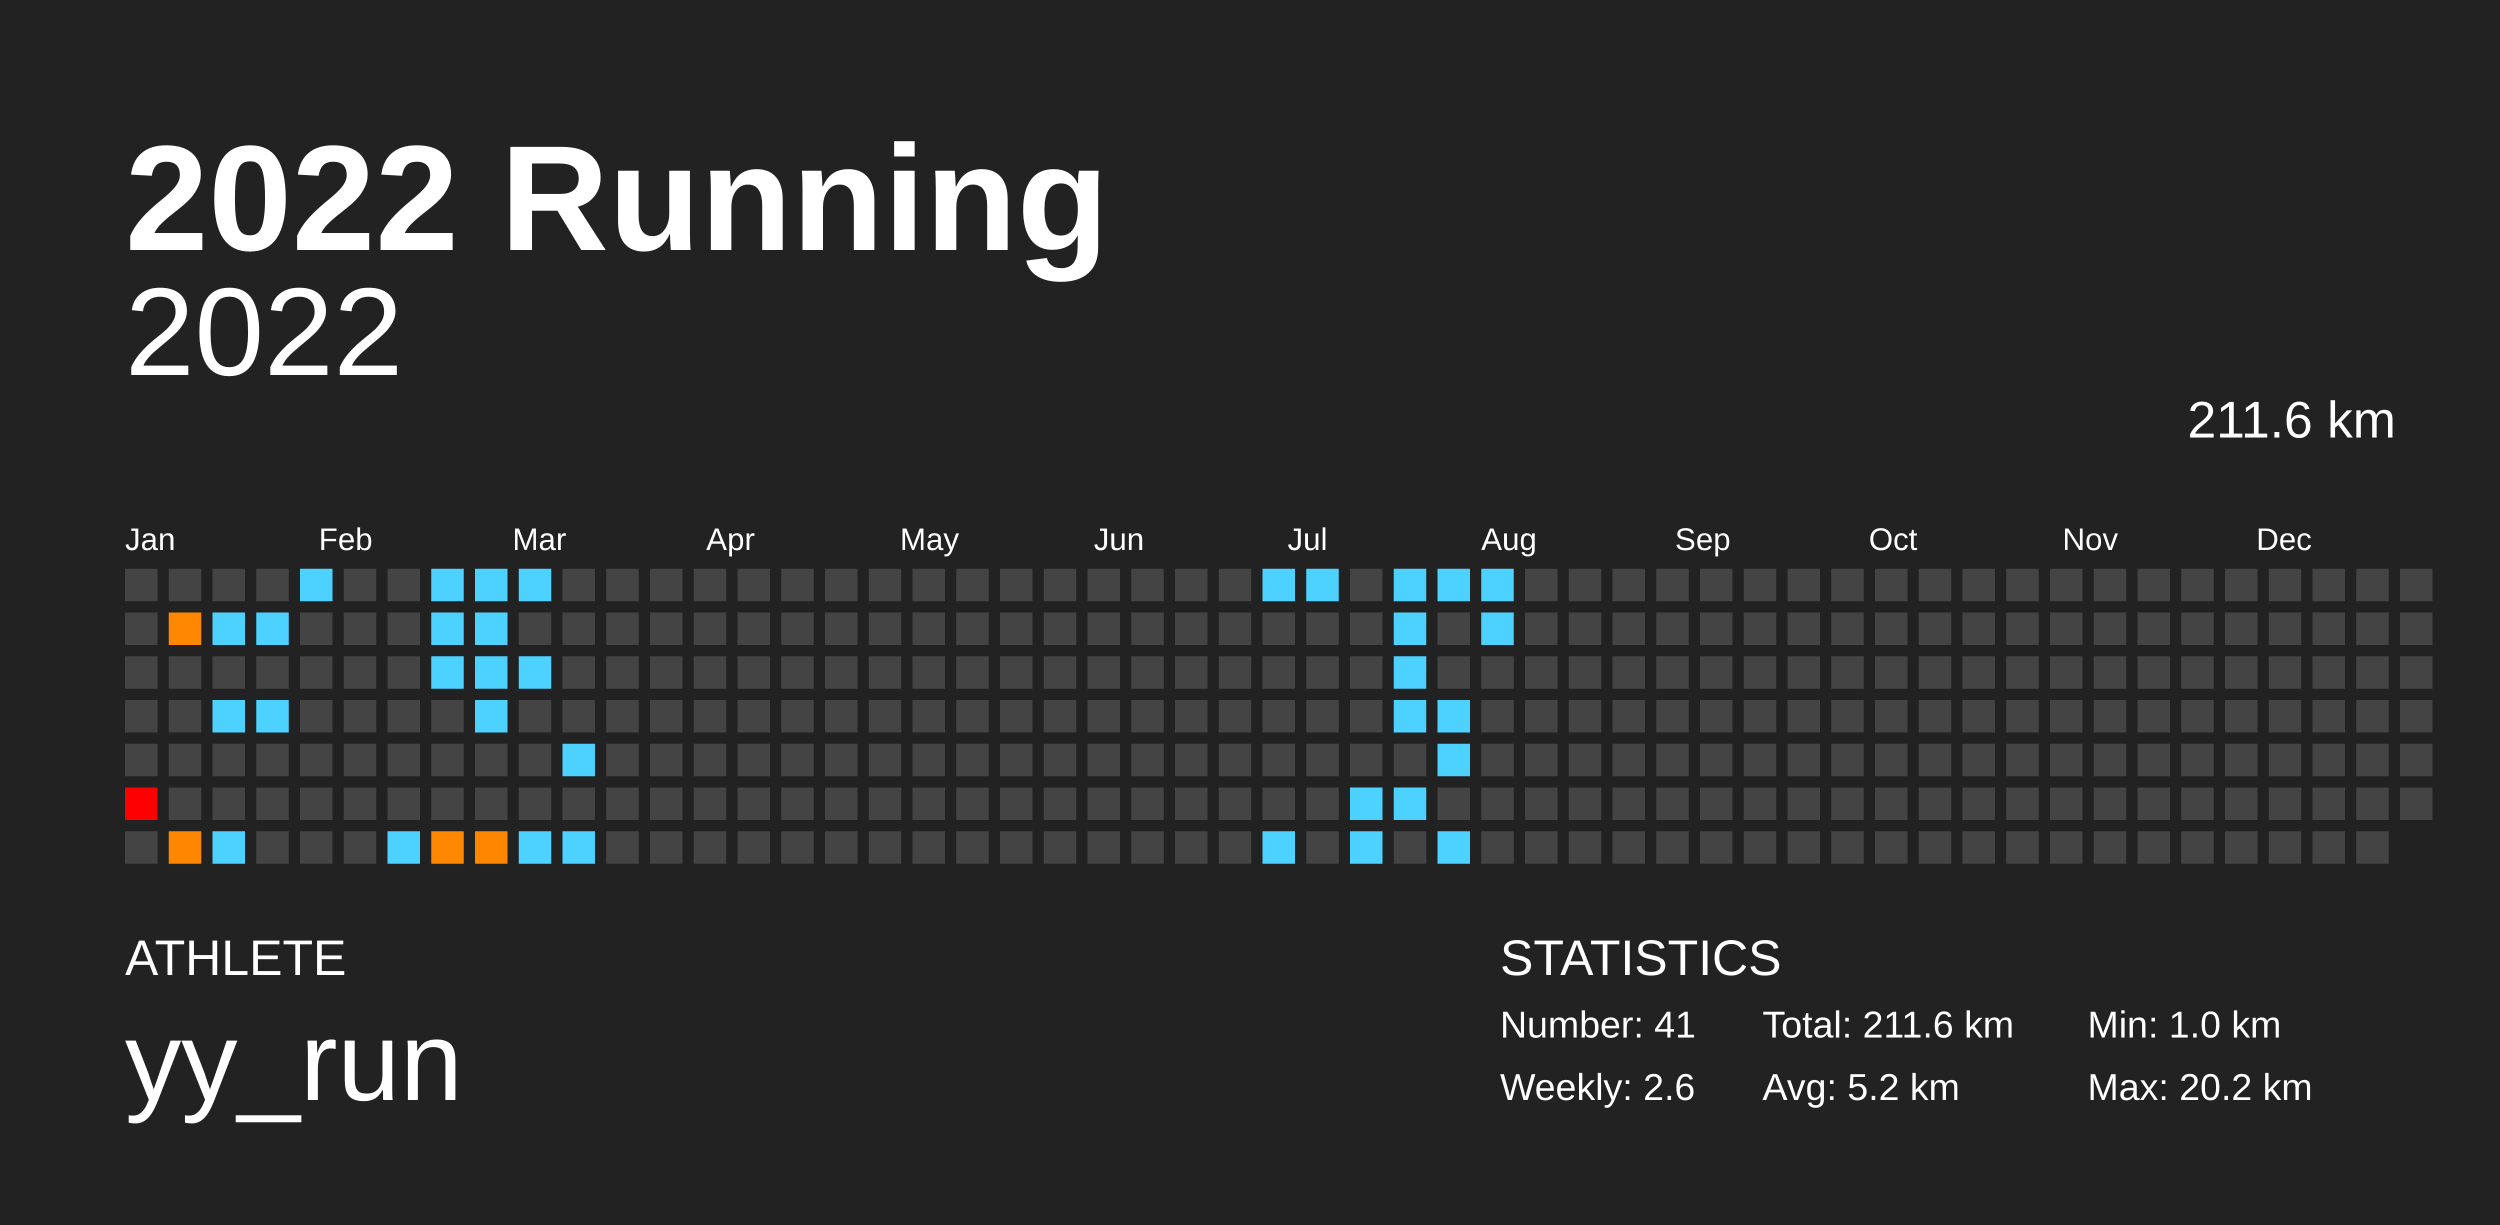
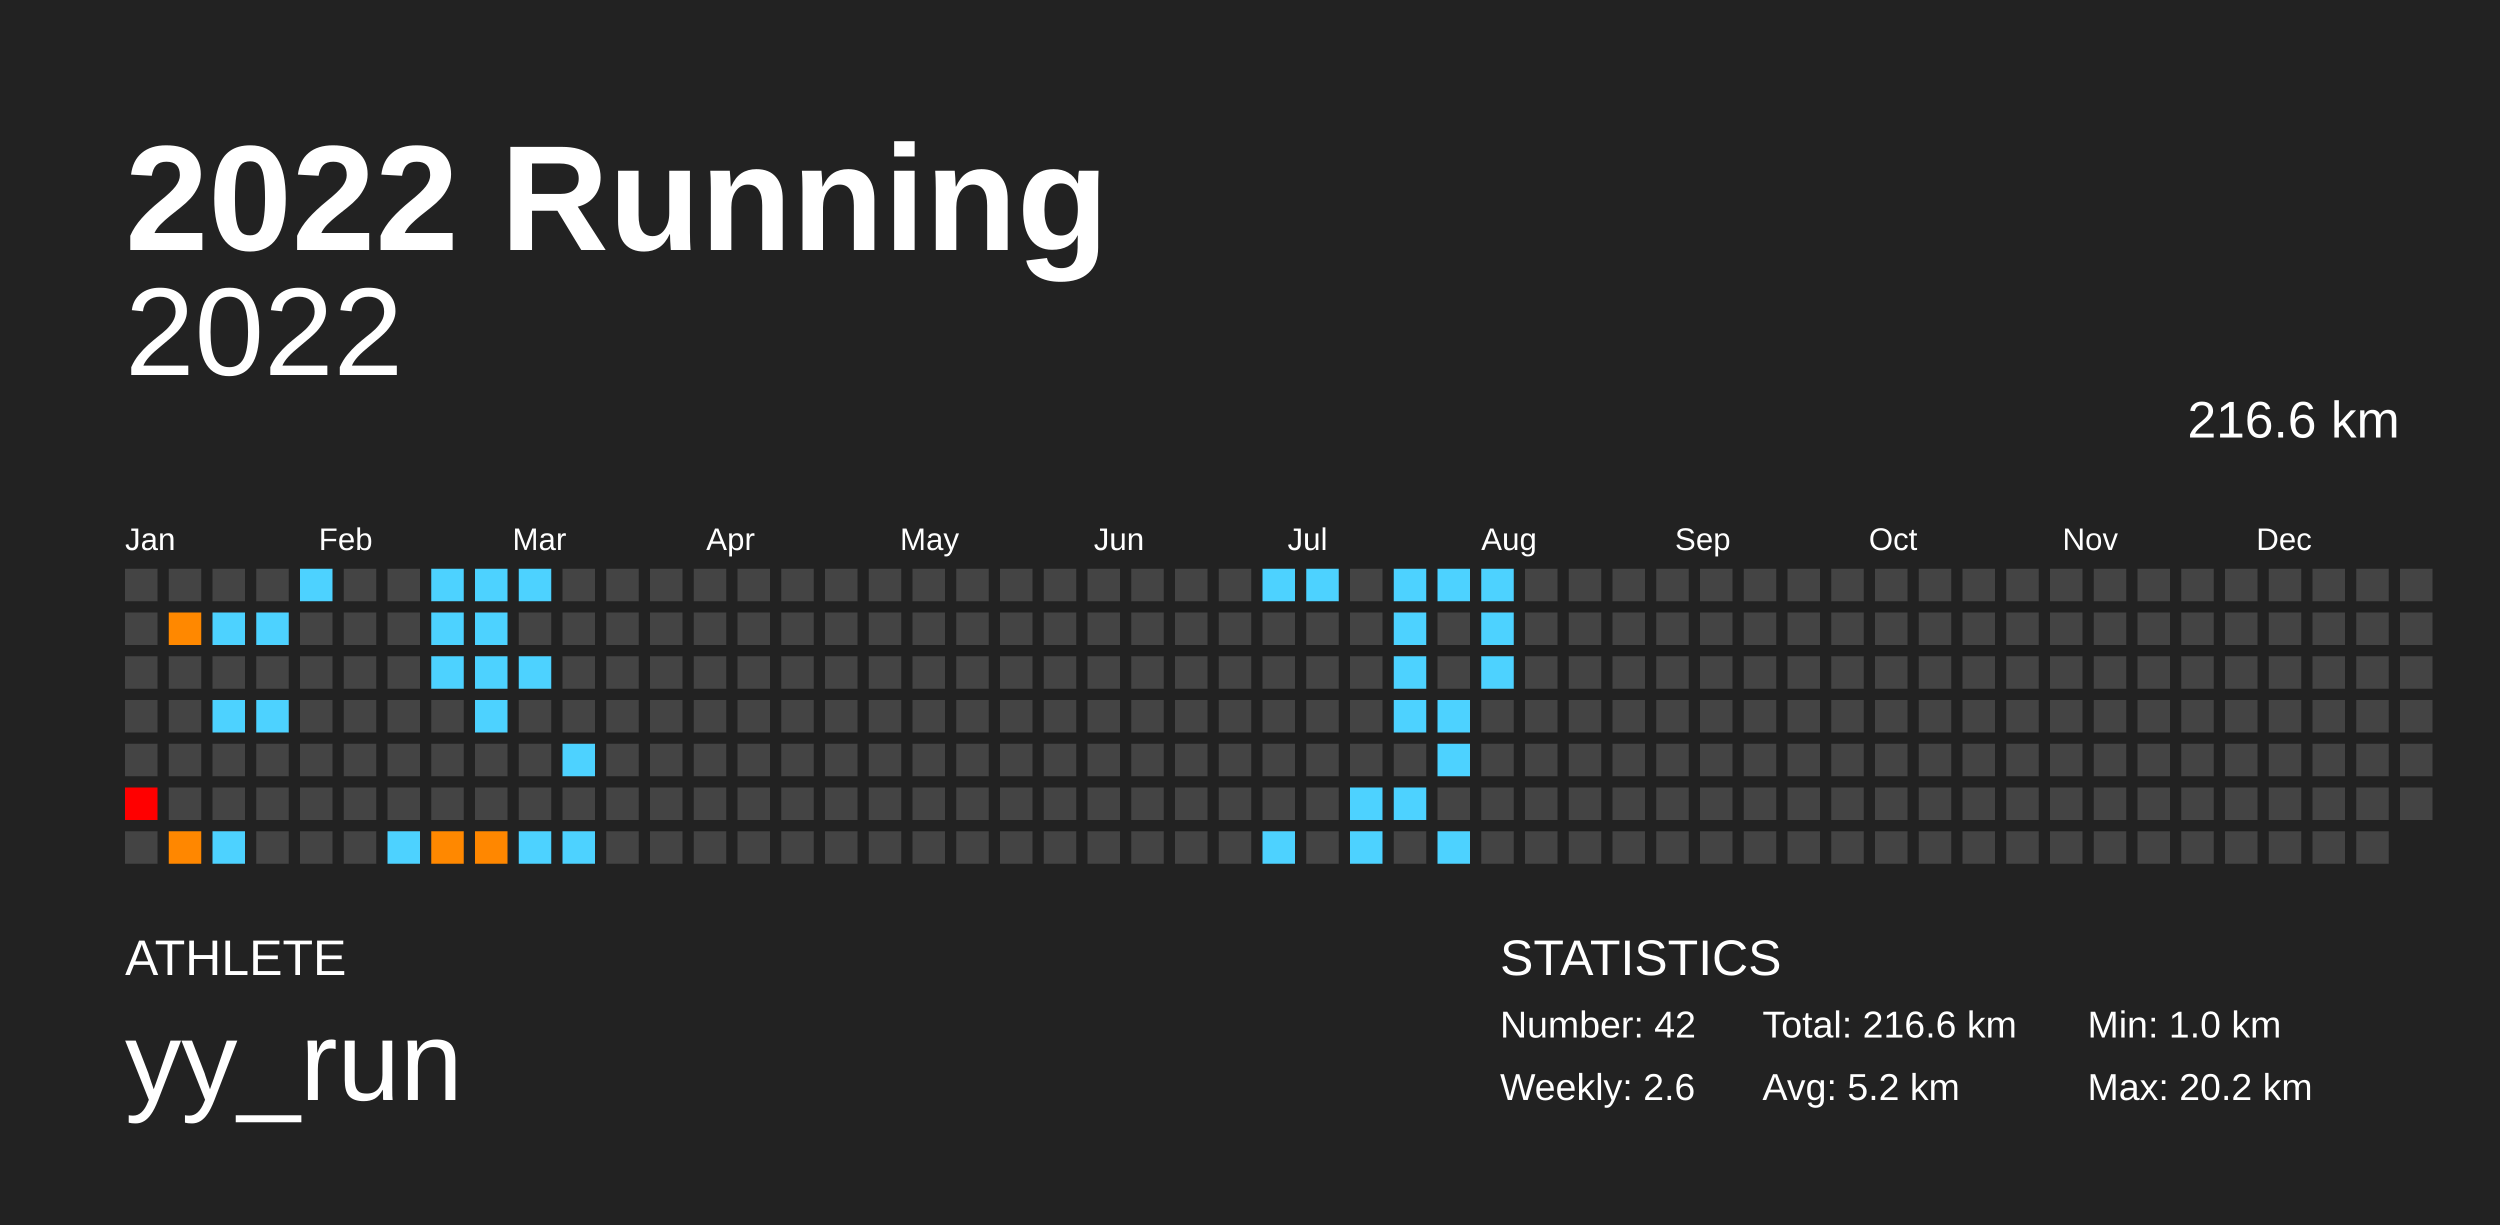
<svg xmlns="http://www.w3.org/2000/svg" baseProfile="full" height="98mm" version="1.1" viewBox="0,0,200,98" width="200mm">
  <defs />
  <rect fill="#222222" height="98" width="200" x="0" y="0" />
  <text fill="#FFFFFF" style="font-size:12px; font-family:Arial; font-weight:bold;" x="10" y="20">2022 Running</text>
  <text fill="#FFFFFF" style="font-size:4px; font-family:Arial" x="10" y="78">ATHLETE</text>
  <text fill="#FFFFFF" style="font-size:9px; font-family:Arial" x="10" y="88">yy_run</text>
  <text fill="#FFFFFF" style="font-size:4px; font-family:Arial" x="120" y="78">STATISTICS</text>
-   <text fill="#FFFFFF" style="font-size:3px; font-family:Arial" x="120" y="83">Number: 41</text>
+   <text fill="#FFFFFF" style="font-size:3px; font-family:Arial" x="120" y="83">Number: 42</text>
  <text fill="#FFFFFF" style="font-size:3px; font-family:Arial" x="120" y="88">Weekly: 2.6</text>
-   <text fill="#FFFFFF" style="font-size:3px; font-family:Arial" x="141" y="83">Total: 211.6 km</text>
+   <text fill="#FFFFFF" style="font-size:3px; font-family:Arial" x="141" y="83">Total: 216.6 km</text>
  <text fill="#FFFFFF" style="font-size:3px; font-family:Arial" x="141" y="88">Avg: 5.2 km</text>
  <text fill="#FFFFFF" style="font-size:3px; font-family:Arial" x="167" y="83">Min: 1.0 km</text>
  <text fill="#FFFFFF" style="font-size:3px; font-family:Arial" x="167" y="88">Max: 20.2 km</text>
  <text alignment-baseline="hanging" fill="#FFFFFF" style="font-size:10.0px; font-family:Arial;" x="10" y="30">2022</text>
-   <text alignment-baseline="hanging" fill="#FFFFFF" style="font-size:4.125px; font-family:Arial;" x="175" y="35">211.6 km</text>
+   <text alignment-baseline="hanging" fill="#FFFFFF" style="font-size:4.125px; font-family:Arial;" x="175" y="35">216.6 km</text>
  <text fill="#FFFFFF" style="font-size:2.5px; font-family:Arial" x="10.0" y="44">Jan</text>
  <text fill="#FFFFFF" style="font-size:2.5px; font-family:Arial" x="25.5" y="44">Feb</text>
  <text fill="#FFFFFF" style="font-size:2.5px; font-family:Arial" x="41.0" y="44">Mar</text>
  <text fill="#FFFFFF" style="font-size:2.5px; font-family:Arial" x="56.5" y="44">Apr</text>
  <text fill="#FFFFFF" style="font-size:2.5px; font-family:Arial" x="72.0" y="44">May</text>
  <text fill="#FFFFFF" style="font-size:2.5px; font-family:Arial" x="87.5" y="44">Jun</text>
  <text fill="#FFFFFF" style="font-size:2.5px; font-family:Arial" x="103.0" y="44">Jul</text>
  <text fill="#FFFFFF" style="font-size:2.5px; font-family:Arial" x="118.5" y="44">Aug</text>
  <text fill="#FFFFFF" style="font-size:2.5px; font-family:Arial" x="134.0" y="44">Sep</text>
  <text fill="#FFFFFF" style="font-size:2.5px; font-family:Arial" x="149.5" y="44">Oct</text>
  <text fill="#FFFFFF" style="font-size:2.5px; font-family:Arial" x="165.0" y="44">Nov</text>
  <text fill="#FFFFFF" style="font-size:2.5px; font-family:Arial" x="180.5" y="44">Dec</text>
  <rect fill="#444444" height="2.6" width="2.6" x="10.0" y="45.5" />
  <rect fill="#444444" height="2.6" width="2.6" x="10.0" y="49.0" />
  <rect fill="#444444" height="2.6" width="2.6" x="10.0" y="52.5" />
  <rect fill="#444444" height="2.6" width="2.6" x="10.0" y="56.0" />
  <rect fill="#444444" height="2.6" width="2.6" x="10.0" y="59.5" />
  <rect fill="red" height="2.6" width="2.6" x="10.0" y="63.0" />
  <rect fill="#444444" height="2.6" width="2.6" x="10.0" y="66.5" />
  <rect fill="#444444" height="2.6" width="2.6" x="13.5" y="45.5" />
  <rect fill="#ff8800" height="2.6" width="2.6" x="13.5" y="49.0" />
  <rect fill="#444444" height="2.6" width="2.6" x="13.5" y="52.5" />
  <rect fill="#444444" height="2.6" width="2.6" x="13.5" y="56.0" />
  <rect fill="#444444" height="2.6" width="2.6" x="13.5" y="59.5" />
  <rect fill="#444444" height="2.6" width="2.6" x="13.5" y="63.0" />
  <rect fill="#ff8700" height="2.6" width="2.6" x="13.5" y="66.5" />
  <rect fill="#444444" height="2.6" width="2.6" x="17.0" y="45.5" />
  <rect fill="#4dd2ff" height="2.6" width="2.6" x="17.0" y="49.0" />
  <rect fill="#444444" height="2.6" width="2.6" x="17.0" y="52.5" />
  <rect fill="#4dd2ff" height="2.6" width="2.6" x="17.0" y="56.0" />
  <rect fill="#444444" height="2.6" width="2.6" x="17.0" y="59.5" />
  <rect fill="#444444" height="2.6" width="2.6" x="17.0" y="63.0" />
  <rect fill="#4dd2ff" height="2.6" width="2.6" x="17.0" y="66.5" />
  <rect fill="#444444" height="2.6" width="2.6" x="20.5" y="45.5" />
  <rect fill="#4dd2ff" height="2.6" width="2.6" x="20.5" y="49.0" />
  <rect fill="#444444" height="2.6" width="2.6" x="20.5" y="52.5" />
  <rect fill="#4dd2ff" height="2.6" width="2.6" x="20.5" y="56.0" />
  <rect fill="#444444" height="2.6" width="2.6" x="20.5" y="59.5" />
  <rect fill="#444444" height="2.6" width="2.6" x="20.5" y="63.0" />
  <rect fill="#444444" height="2.6" width="2.6" x="20.5" y="66.5" />
  <rect fill="#4dd2ff" height="2.6" width="2.6" x="24.0" y="45.5" />
  <rect fill="#444444" height="2.6" width="2.6" x="24.0" y="49.0" />
  <rect fill="#444444" height="2.6" width="2.6" x="24.0" y="52.5" />
  <rect fill="#444444" height="2.6" width="2.6" x="24.0" y="56.0" />
  <rect fill="#444444" height="2.6" width="2.6" x="24.0" y="59.5" />
  <rect fill="#444444" height="2.6" width="2.6" x="24.0" y="63.0" />
  <rect fill="#444444" height="2.6" width="2.6" x="24.0" y="66.5" />
  <rect fill="#444444" height="2.6" width="2.6" x="27.5" y="45.5" />
  <rect fill="#444444" height="2.6" width="2.6" x="27.5" y="49.0" />
  <rect fill="#444444" height="2.6" width="2.6" x="27.5" y="52.5" />
  <rect fill="#444444" height="2.6" width="2.6" x="27.5" y="56.0" />
  <rect fill="#444444" height="2.6" width="2.6" x="27.5" y="59.5" />
  <rect fill="#444444" height="2.6" width="2.6" x="27.5" y="63.0" />
  <rect fill="#444444" height="2.6" width="2.6" x="27.5" y="66.5" />
  <rect fill="#444444" height="2.6" width="2.6" x="31.0" y="45.5" />
  <rect fill="#444444" height="2.6" width="2.6" x="31.0" y="49.0" />
  <rect fill="#444444" height="2.6" width="2.6" x="31.0" y="52.5" />
  <rect fill="#444444" height="2.6" width="2.6" x="31.0" y="56.0" />
  <rect fill="#444444" height="2.6" width="2.6" x="31.0" y="59.5" />
  <rect fill="#444444" height="2.6" width="2.6" x="31.0" y="63.0" />
  <rect fill="#4dd2ff" height="2.6" width="2.6" x="31.0" y="66.5" />
  <rect fill="#4dd2ff" height="2.6" width="2.6" x="34.5" y="45.5" />
  <rect fill="#4dd2ff" height="2.6" width="2.6" x="34.5" y="49.0" />
  <rect fill="#4dd2ff" height="2.6" width="2.6" x="34.5" y="52.5" />
  <rect fill="#444444" height="2.6" width="2.6" x="34.5" y="56.0" />
  <rect fill="#444444" height="2.6" width="2.6" x="34.5" y="59.5" />
  <rect fill="#444444" height="2.6" width="2.6" x="34.5" y="63.0" />
  <rect fill="#ff8800" height="2.6" width="2.6" x="34.5" y="66.5" />
  <rect fill="#4dd2ff" height="2.6" width="2.6" x="38.0" y="45.5" />
  <rect fill="#4dd2ff" height="2.6" width="2.6" x="38.0" y="49.0" />
  <rect fill="#4dd2ff" height="2.6" width="2.6" x="38.0" y="52.5" />
  <rect fill="#4dd2ff" height="2.6" width="2.6" x="38.0" y="56.0" />
  <rect fill="#444444" height="2.6" width="2.6" x="38.0" y="59.5" />
  <rect fill="#444444" height="2.6" width="2.6" x="38.0" y="63.0" />
  <rect fill="#ff8700" height="2.6" width="2.6" x="38.0" y="66.5" />
  <rect fill="#4dd2ff" height="2.6" width="2.6" x="41.5" y="45.5" />
  <rect fill="#444444" height="2.6" width="2.6" x="41.5" y="49.0" />
  <rect fill="#4dd2ff" height="2.6" width="2.6" x="41.5" y="52.5" />
  <rect fill="#444444" height="2.6" width="2.6" x="41.5" y="56.0" />
  <rect fill="#444444" height="2.6" width="2.6" x="41.5" y="59.5" />
  <rect fill="#444444" height="2.6" width="2.6" x="41.5" y="63.0" />
  <rect fill="#4dd2ff" height="2.6" width="2.6" x="41.5" y="66.5" />
  <rect fill="#444444" height="2.6" width="2.6" x="45.0" y="45.5" />
  <rect fill="#444444" height="2.6" width="2.6" x="45.0" y="49.0" />
  <rect fill="#444444" height="2.6" width="2.6" x="45.0" y="52.5" />
  <rect fill="#444444" height="2.6" width="2.6" x="45.0" y="56.0" />
  <rect fill="#4dd2ff" height="2.6" width="2.6" x="45.0" y="59.5" />
  <rect fill="#444444" height="2.6" width="2.6" x="45.0" y="63.0" />
  <rect fill="#4dd2ff" height="2.6" width="2.6" x="45.0" y="66.5" />
  <rect fill="#444444" height="2.6" width="2.6" x="48.5" y="45.5" />
  <rect fill="#444444" height="2.6" width="2.6" x="48.5" y="49.0" />
  <rect fill="#444444" height="2.6" width="2.6" x="48.5" y="52.5" />
  <rect fill="#444444" height="2.6" width="2.6" x="48.5" y="56.0" />
  <rect fill="#444444" height="2.6" width="2.6" x="48.5" y="59.5" />
  <rect fill="#444444" height="2.6" width="2.6" x="48.5" y="63.0" />
  <rect fill="#444444" height="2.6" width="2.6" x="48.5" y="66.5" />
  <rect fill="#444444" height="2.6" width="2.6" x="52.0" y="45.5" />
  <rect fill="#444444" height="2.6" width="2.6" x="52.0" y="49.0" />
  <rect fill="#444444" height="2.6" width="2.6" x="52.0" y="52.5" />
  <rect fill="#444444" height="2.6" width="2.6" x="52.0" y="56.0" />
  <rect fill="#444444" height="2.6" width="2.6" x="52.0" y="59.5" />
  <rect fill="#444444" height="2.6" width="2.6" x="52.0" y="63.0" />
  <rect fill="#444444" height="2.6" width="2.6" x="52.0" y="66.5" />
  <rect fill="#444444" height="2.6" width="2.6" x="55.5" y="45.5" />
  <rect fill="#444444" height="2.6" width="2.6" x="55.5" y="49.0" />
  <rect fill="#444444" height="2.6" width="2.6" x="55.5" y="52.5" />
  <rect fill="#444444" height="2.6" width="2.6" x="55.5" y="56.0" />
  <rect fill="#444444" height="2.6" width="2.6" x="55.5" y="59.5" />
  <rect fill="#444444" height="2.6" width="2.6" x="55.5" y="63.0" />
  <rect fill="#444444" height="2.6" width="2.6" x="55.5" y="66.5" />
  <rect fill="#444444" height="2.6" width="2.6" x="59.0" y="45.5" />
  <rect fill="#444444" height="2.6" width="2.6" x="59.0" y="49.0" />
  <rect fill="#444444" height="2.6" width="2.6" x="59.0" y="52.5" />
  <rect fill="#444444" height="2.6" width="2.6" x="59.0" y="56.0" />
  <rect fill="#444444" height="2.6" width="2.6" x="59.0" y="59.5" />
  <rect fill="#444444" height="2.6" width="2.6" x="59.0" y="63.0" />
  <rect fill="#444444" height="2.6" width="2.6" x="59.0" y="66.5" />
  <rect fill="#444444" height="2.6" width="2.6" x="62.5" y="45.5" />
  <rect fill="#444444" height="2.6" width="2.6" x="62.5" y="49.0" />
  <rect fill="#444444" height="2.6" width="2.6" x="62.5" y="52.5" />
  <rect fill="#444444" height="2.6" width="2.6" x="62.5" y="56.0" />
  <rect fill="#444444" height="2.6" width="2.6" x="62.5" y="59.5" />
  <rect fill="#444444" height="2.6" width="2.6" x="62.5" y="63.0" />
  <rect fill="#444444" height="2.6" width="2.6" x="62.5" y="66.5" />
  <rect fill="#444444" height="2.6" width="2.6" x="66.0" y="45.5" />
  <rect fill="#444444" height="2.6" width="2.6" x="66.0" y="49.0" />
  <rect fill="#444444" height="2.6" width="2.6" x="66.0" y="52.5" />
  <rect fill="#444444" height="2.6" width="2.6" x="66.0" y="56.0" />
  <rect fill="#444444" height="2.6" width="2.6" x="66.0" y="59.5" />
  <rect fill="#444444" height="2.6" width="2.6" x="66.0" y="63.0" />
  <rect fill="#444444" height="2.6" width="2.6" x="66.0" y="66.5" />
  <rect fill="#444444" height="2.6" width="2.6" x="69.5" y="45.5" />
  <rect fill="#444444" height="2.6" width="2.6" x="69.5" y="49.0" />
  <rect fill="#444444" height="2.6" width="2.6" x="69.5" y="52.5" />
  <rect fill="#444444" height="2.6" width="2.6" x="69.5" y="56.0" />
  <rect fill="#444444" height="2.6" width="2.6" x="69.5" y="59.5" />
  <rect fill="#444444" height="2.6" width="2.6" x="69.5" y="63.0" />
  <rect fill="#444444" height="2.6" width="2.6" x="69.5" y="66.5" />
  <rect fill="#444444" height="2.6" width="2.6" x="73.0" y="45.5" />
  <rect fill="#444444" height="2.6" width="2.6" x="73.0" y="49.0" />
  <rect fill="#444444" height="2.6" width="2.6" x="73.0" y="52.5" />
  <rect fill="#444444" height="2.6" width="2.6" x="73.0" y="56.0" />
  <rect fill="#444444" height="2.6" width="2.6" x="73.0" y="59.5" />
  <rect fill="#444444" height="2.6" width="2.6" x="73.0" y="63.0" />
  <rect fill="#444444" height="2.6" width="2.6" x="73.0" y="66.5" />
  <rect fill="#444444" height="2.6" width="2.6" x="76.5" y="45.5" />
  <rect fill="#444444" height="2.6" width="2.6" x="76.5" y="49.0" />
  <rect fill="#444444" height="2.6" width="2.6" x="76.5" y="52.5" />
  <rect fill="#444444" height="2.6" width="2.6" x="76.5" y="56.0" />
  <rect fill="#444444" height="2.6" width="2.6" x="76.5" y="59.5" />
  <rect fill="#444444" height="2.6" width="2.6" x="76.5" y="63.0" />
  <rect fill="#444444" height="2.6" width="2.6" x="76.5" y="66.5" />
  <rect fill="#444444" height="2.6" width="2.6" x="80.0" y="45.5" />
  <rect fill="#444444" height="2.6" width="2.6" x="80.0" y="49.0" />
  <rect fill="#444444" height="2.6" width="2.6" x="80.0" y="52.5" />
  <rect fill="#444444" height="2.6" width="2.6" x="80.0" y="56.0" />
  <rect fill="#444444" height="2.6" width="2.6" x="80.0" y="59.5" />
  <rect fill="#444444" height="2.6" width="2.6" x="80.0" y="63.0" />
  <rect fill="#444444" height="2.6" width="2.6" x="80.0" y="66.5" />
  <rect fill="#444444" height="2.6" width="2.6" x="83.5" y="45.5" />
  <rect fill="#444444" height="2.6" width="2.6" x="83.5" y="49.0" />
  <rect fill="#444444" height="2.6" width="2.6" x="83.5" y="52.5" />
  <rect fill="#444444" height="2.6" width="2.6" x="83.5" y="56.0" />
  <rect fill="#444444" height="2.6" width="2.6" x="83.5" y="59.5" />
  <rect fill="#444444" height="2.6" width="2.6" x="83.5" y="63.0" />
  <rect fill="#444444" height="2.6" width="2.6" x="83.5" y="66.5" />
  <rect fill="#444444" height="2.6" width="2.6" x="87.0" y="45.5" />
  <rect fill="#444444" height="2.6" width="2.6" x="87.0" y="49.0" />
  <rect fill="#444444" height="2.6" width="2.6" x="87.0" y="52.5" />
  <rect fill="#444444" height="2.6" width="2.6" x="87.0" y="56.0" />
  <rect fill="#444444" height="2.6" width="2.6" x="87.0" y="59.5" />
  <rect fill="#444444" height="2.6" width="2.6" x="87.0" y="63.0" />
  <rect fill="#444444" height="2.6" width="2.6" x="87.0" y="66.5" />
  <rect fill="#444444" height="2.6" width="2.6" x="90.5" y="45.5" />
  <rect fill="#444444" height="2.6" width="2.6" x="90.5" y="49.0" />
  <rect fill="#444444" height="2.6" width="2.6" x="90.5" y="52.5" />
  <rect fill="#444444" height="2.6" width="2.6" x="90.5" y="56.0" />
  <rect fill="#444444" height="2.6" width="2.6" x="90.5" y="59.5" />
  <rect fill="#444444" height="2.6" width="2.6" x="90.5" y="63.0" />
  <rect fill="#444444" height="2.6" width="2.6" x="90.5" y="66.5" />
  <rect fill="#444444" height="2.6" width="2.6" x="94.0" y="45.5" />
  <rect fill="#444444" height="2.6" width="2.6" x="94.0" y="49.0" />
  <rect fill="#444444" height="2.6" width="2.6" x="94.0" y="52.5" />
  <rect fill="#444444" height="2.6" width="2.6" x="94.0" y="56.0" />
  <rect fill="#444444" height="2.6" width="2.6" x="94.0" y="59.5" />
  <rect fill="#444444" height="2.6" width="2.6" x="94.0" y="63.0" />
  <rect fill="#444444" height="2.6" width="2.6" x="94.0" y="66.5" />
  <rect fill="#444444" height="2.6" width="2.6" x="97.5" y="45.5" />
  <rect fill="#444444" height="2.6" width="2.6" x="97.5" y="49.0" />
  <rect fill="#444444" height="2.6" width="2.6" x="97.5" y="52.5" />
  <rect fill="#444444" height="2.6" width="2.6" x="97.5" y="56.0" />
  <rect fill="#444444" height="2.6" width="2.6" x="97.5" y="59.5" />
  <rect fill="#444444" height="2.6" width="2.6" x="97.5" y="63.0" />
  <rect fill="#444444" height="2.6" width="2.6" x="97.5" y="66.5" />
  <rect fill="#4dd2ff" height="2.6" width="2.6" x="101.0" y="45.5" />
  <rect fill="#444444" height="2.6" width="2.6" x="101.0" y="49.0" />
  <rect fill="#444444" height="2.6" width="2.6" x="101.0" y="52.5" />
  <rect fill="#444444" height="2.6" width="2.6" x="101.0" y="56.0" />
  <rect fill="#444444" height="2.6" width="2.6" x="101.0" y="59.5" />
  <rect fill="#444444" height="2.6" width="2.6" x="101.0" y="63.0" />
  <rect fill="#4dd2ff" height="2.6" width="2.6" x="101.0" y="66.5" />
  <rect fill="#4dd2ff" height="2.6" width="2.6" x="104.5" y="45.5" />
  <rect fill="#444444" height="2.6" width="2.6" x="104.5" y="49.0" />
  <rect fill="#444444" height="2.6" width="2.6" x="104.5" y="52.5" />
  <rect fill="#444444" height="2.6" width="2.6" x="104.5" y="56.0" />
  <rect fill="#444444" height="2.6" width="2.6" x="104.5" y="59.5" />
  <rect fill="#444444" height="2.6" width="2.6" x="104.5" y="63.0" />
  <rect fill="#444444" height="2.6" width="2.6" x="104.5" y="66.5" />
  <rect fill="#444444" height="2.6" width="2.6" x="108.0" y="45.5" />
  <rect fill="#444444" height="2.6" width="2.6" x="108.0" y="49.0" />
  <rect fill="#444444" height="2.6" width="2.6" x="108.0" y="52.5" />
  <rect fill="#444444" height="2.6" width="2.6" x="108.0" y="56.0" />
  <rect fill="#444444" height="2.6" width="2.6" x="108.0" y="59.5" />
  <rect fill="#4dd2ff" height="2.6" width="2.6" x="108.0" y="63.0" />
  <rect fill="#4dd2ff" height="2.6" width="2.6" x="108.0" y="66.5" />
  <rect fill="#4dd2ff" height="2.6" width="2.6" x="111.5" y="45.5" />
  <rect fill="#4dd2ff" height="2.6" width="2.6" x="111.5" y="49.0" />
  <rect fill="#4dd2ff" height="2.6" width="2.6" x="111.5" y="52.5" />
  <rect fill="#4dd2ff" height="2.6" width="2.6" x="111.5" y="56.0" />
  <rect fill="#444444" height="2.6" width="2.6" x="111.5" y="59.5" />
  <rect fill="#4dd2ff" height="2.6" width="2.6" x="111.5" y="63.0" />
  <rect fill="#444444" height="2.6" width="2.6" x="111.5" y="66.5" />
  <rect fill="#4dd2ff" height="2.6" width="2.6" x="115.0" y="45.5" />
  <rect fill="#444444" height="2.6" width="2.6" x="115.0" y="49.0" />
  <rect fill="#444444" height="2.6" width="2.6" x="115.0" y="52.5" />
  <rect fill="#4dd2ff" height="2.6" width="2.6" x="115.0" y="56.0" />
  <rect fill="#4dd2ff" height="2.6" width="2.6" x="115.0" y="59.5" />
  <rect fill="#444444" height="2.6" width="2.6" x="115.0" y="63.0" />
  <rect fill="#4dd2ff" height="2.6" width="2.6" x="115.0" y="66.5" />
  <rect fill="#4dd2ff" height="2.6" width="2.6" x="118.5" y="45.5" />
  <rect fill="#4dd2ff" height="2.6" width="2.6" x="118.5" y="49.0" />
-   <rect fill="#444444" height="2.6" width="2.6" x="118.5" y="52.5" />
+   <rect fill="#4dd2ff" height="2.6" width="2.6" x="118.5" y="52.5" />
  <rect fill="#444444" height="2.6" width="2.6" x="118.5" y="56.0" />
  <rect fill="#444444" height="2.6" width="2.6" x="118.5" y="59.5" />
  <rect fill="#444444" height="2.6" width="2.6" x="118.5" y="63.0" />
  <rect fill="#444444" height="2.6" width="2.6" x="118.5" y="66.5" />
  <rect fill="#444444" height="2.6" width="2.6" x="122.0" y="45.5" />
  <rect fill="#444444" height="2.6" width="2.6" x="122.0" y="49.0" />
  <rect fill="#444444" height="2.6" width="2.6" x="122.0" y="52.5" />
  <rect fill="#444444" height="2.6" width="2.6" x="122.0" y="56.0" />
  <rect fill="#444444" height="2.6" width="2.6" x="122.0" y="59.5" />
  <rect fill="#444444" height="2.6" width="2.6" x="122.0" y="63.0" />
  <rect fill="#444444" height="2.6" width="2.6" x="122.0" y="66.5" />
  <rect fill="#444444" height="2.6" width="2.6" x="125.5" y="45.5" />
  <rect fill="#444444" height="2.6" width="2.6" x="125.5" y="49.0" />
  <rect fill="#444444" height="2.6" width="2.6" x="125.5" y="52.5" />
  <rect fill="#444444" height="2.6" width="2.6" x="125.5" y="56.0" />
  <rect fill="#444444" height="2.6" width="2.6" x="125.5" y="59.5" />
  <rect fill="#444444" height="2.6" width="2.6" x="125.5" y="63.0" />
  <rect fill="#444444" height="2.6" width="2.6" x="125.5" y="66.5" />
  <rect fill="#444444" height="2.6" width="2.6" x="129.0" y="45.5" />
  <rect fill="#444444" height="2.6" width="2.6" x="129.0" y="49.0" />
  <rect fill="#444444" height="2.6" width="2.6" x="129.0" y="52.5" />
  <rect fill="#444444" height="2.6" width="2.6" x="129.0" y="56.0" />
  <rect fill="#444444" height="2.6" width="2.6" x="129.0" y="59.5" />
  <rect fill="#444444" height="2.6" width="2.6" x="129.0" y="63.0" />
  <rect fill="#444444" height="2.6" width="2.6" x="129.0" y="66.5" />
  <rect fill="#444444" height="2.6" width="2.6" x="132.5" y="45.5" />
  <rect fill="#444444" height="2.6" width="2.6" x="132.5" y="49.0" />
  <rect fill="#444444" height="2.6" width="2.6" x="132.5" y="52.5" />
  <rect fill="#444444" height="2.6" width="2.6" x="132.5" y="56.0" />
  <rect fill="#444444" height="2.6" width="2.6" x="132.5" y="59.5" />
  <rect fill="#444444" height="2.6" width="2.6" x="132.5" y="63.0" />
  <rect fill="#444444" height="2.6" width="2.6" x="132.5" y="66.5" />
  <rect fill="#444444" height="2.6" width="2.6" x="136.0" y="45.5" />
  <rect fill="#444444" height="2.6" width="2.6" x="136.0" y="49.0" />
  <rect fill="#444444" height="2.6" width="2.6" x="136.0" y="52.5" />
  <rect fill="#444444" height="2.6" width="2.6" x="136.0" y="56.0" />
  <rect fill="#444444" height="2.6" width="2.6" x="136.0" y="59.5" />
  <rect fill="#444444" height="2.6" width="2.6" x="136.0" y="63.0" />
  <rect fill="#444444" height="2.6" width="2.6" x="136.0" y="66.5" />
  <rect fill="#444444" height="2.6" width="2.6" x="139.5" y="45.5" />
  <rect fill="#444444" height="2.6" width="2.6" x="139.5" y="49.0" />
  <rect fill="#444444" height="2.6" width="2.6" x="139.5" y="52.5" />
  <rect fill="#444444" height="2.6" width="2.6" x="139.5" y="56.0" />
  <rect fill="#444444" height="2.6" width="2.6" x="139.5" y="59.5" />
  <rect fill="#444444" height="2.6" width="2.6" x="139.5" y="63.0" />
  <rect fill="#444444" height="2.6" width="2.6" x="139.5" y="66.5" />
  <rect fill="#444444" height="2.6" width="2.6" x="143.0" y="45.5" />
  <rect fill="#444444" height="2.6" width="2.6" x="143.0" y="49.0" />
  <rect fill="#444444" height="2.6" width="2.6" x="143.0" y="52.5" />
  <rect fill="#444444" height="2.6" width="2.6" x="143.0" y="56.0" />
  <rect fill="#444444" height="2.6" width="2.6" x="143.0" y="59.5" />
  <rect fill="#444444" height="2.6" width="2.6" x="143.0" y="63.0" />
  <rect fill="#444444" height="2.6" width="2.6" x="143.0" y="66.5" />
  <rect fill="#444444" height="2.6" width="2.6" x="146.5" y="45.5" />
  <rect fill="#444444" height="2.6" width="2.6" x="146.5" y="49.0" />
  <rect fill="#444444" height="2.6" width="2.6" x="146.5" y="52.5" />
  <rect fill="#444444" height="2.6" width="2.6" x="146.5" y="56.0" />
  <rect fill="#444444" height="2.6" width="2.6" x="146.5" y="59.5" />
  <rect fill="#444444" height="2.6" width="2.6" x="146.5" y="63.0" />
  <rect fill="#444444" height="2.6" width="2.6" x="146.5" y="66.5" />
  <rect fill="#444444" height="2.6" width="2.6" x="150.0" y="45.5" />
  <rect fill="#444444" height="2.6" width="2.6" x="150.0" y="49.0" />
  <rect fill="#444444" height="2.6" width="2.6" x="150.0" y="52.5" />
  <rect fill="#444444" height="2.6" width="2.6" x="150.0" y="56.0" />
  <rect fill="#444444" height="2.6" width="2.6" x="150.0" y="59.5" />
  <rect fill="#444444" height="2.6" width="2.6" x="150.0" y="63.0" />
  <rect fill="#444444" height="2.6" width="2.6" x="150.0" y="66.5" />
  <rect fill="#444444" height="2.6" width="2.6" x="153.5" y="45.5" />
  <rect fill="#444444" height="2.6" width="2.6" x="153.5" y="49.0" />
  <rect fill="#444444" height="2.6" width="2.6" x="153.5" y="52.5" />
  <rect fill="#444444" height="2.6" width="2.6" x="153.5" y="56.0" />
  <rect fill="#444444" height="2.6" width="2.6" x="153.5" y="59.5" />
  <rect fill="#444444" height="2.6" width="2.6" x="153.5" y="63.0" />
  <rect fill="#444444" height="2.6" width="2.6" x="153.5" y="66.5" />
  <rect fill="#444444" height="2.6" width="2.6" x="157.0" y="45.5" />
  <rect fill="#444444" height="2.6" width="2.6" x="157.0" y="49.0" />
  <rect fill="#444444" height="2.6" width="2.6" x="157.0" y="52.5" />
  <rect fill="#444444" height="2.6" width="2.6" x="157.0" y="56.0" />
  <rect fill="#444444" height="2.6" width="2.6" x="157.0" y="59.5" />
  <rect fill="#444444" height="2.6" width="2.6" x="157.0" y="63.0" />
  <rect fill="#444444" height="2.6" width="2.6" x="157.0" y="66.5" />
  <rect fill="#444444" height="2.6" width="2.6" x="160.5" y="45.5" />
  <rect fill="#444444" height="2.6" width="2.6" x="160.5" y="49.0" />
  <rect fill="#444444" height="2.6" width="2.6" x="160.5" y="52.5" />
  <rect fill="#444444" height="2.6" width="2.6" x="160.5" y="56.0" />
  <rect fill="#444444" height="2.6" width="2.6" x="160.5" y="59.5" />
  <rect fill="#444444" height="2.6" width="2.6" x="160.5" y="63.0" />
  <rect fill="#444444" height="2.6" width="2.6" x="160.5" y="66.5" />
  <rect fill="#444444" height="2.6" width="2.6" x="164.0" y="45.5" />
  <rect fill="#444444" height="2.6" width="2.6" x="164.0" y="49.0" />
  <rect fill="#444444" height="2.6" width="2.6" x="164.0" y="52.5" />
  <rect fill="#444444" height="2.6" width="2.6" x="164.0" y="56.0" />
  <rect fill="#444444" height="2.6" width="2.6" x="164.0" y="59.5" />
  <rect fill="#444444" height="2.6" width="2.6" x="164.0" y="63.0" />
  <rect fill="#444444" height="2.6" width="2.6" x="164.0" y="66.5" />
  <rect fill="#444444" height="2.6" width="2.6" x="167.5" y="45.5" />
  <rect fill="#444444" height="2.6" width="2.6" x="167.5" y="49.0" />
  <rect fill="#444444" height="2.6" width="2.6" x="167.5" y="52.5" />
  <rect fill="#444444" height="2.6" width="2.6" x="167.5" y="56.0" />
  <rect fill="#444444" height="2.6" width="2.6" x="167.5" y="59.5" />
  <rect fill="#444444" height="2.6" width="2.6" x="167.5" y="63.0" />
  <rect fill="#444444" height="2.6" width="2.6" x="167.5" y="66.5" />
  <rect fill="#444444" height="2.6" width="2.6" x="171.0" y="45.5" />
  <rect fill="#444444" height="2.6" width="2.6" x="171.0" y="49.0" />
  <rect fill="#444444" height="2.6" width="2.6" x="171.0" y="52.5" />
  <rect fill="#444444" height="2.6" width="2.6" x="171.0" y="56.0" />
  <rect fill="#444444" height="2.6" width="2.6" x="171.0" y="59.5" />
  <rect fill="#444444" height="2.6" width="2.6" x="171.0" y="63.0" />
  <rect fill="#444444" height="2.6" width="2.6" x="171.0" y="66.5" />
  <rect fill="#444444" height="2.6" width="2.6" x="174.5" y="45.5" />
  <rect fill="#444444" height="2.6" width="2.6" x="174.5" y="49.0" />
  <rect fill="#444444" height="2.6" width="2.6" x="174.5" y="52.5" />
  <rect fill="#444444" height="2.6" width="2.6" x="174.5" y="56.0" />
  <rect fill="#444444" height="2.6" width="2.6" x="174.5" y="59.5" />
  <rect fill="#444444" height="2.6" width="2.6" x="174.5" y="63.0" />
  <rect fill="#444444" height="2.6" width="2.6" x="174.5" y="66.5" />
  <rect fill="#444444" height="2.6" width="2.6" x="178.0" y="45.5" />
  <rect fill="#444444" height="2.6" width="2.6" x="178.0" y="49.0" />
  <rect fill="#444444" height="2.6" width="2.6" x="178.0" y="52.5" />
  <rect fill="#444444" height="2.6" width="2.6" x="178.0" y="56.0" />
  <rect fill="#444444" height="2.6" width="2.6" x="178.0" y="59.5" />
  <rect fill="#444444" height="2.6" width="2.6" x="178.0" y="63.0" />
  <rect fill="#444444" height="2.6" width="2.6" x="178.0" y="66.5" />
  <rect fill="#444444" height="2.6" width="2.6" x="181.5" y="45.5" />
  <rect fill="#444444" height="2.6" width="2.6" x="181.5" y="49.0" />
  <rect fill="#444444" height="2.6" width="2.6" x="181.5" y="52.5" />
  <rect fill="#444444" height="2.6" width="2.6" x="181.5" y="56.0" />
  <rect fill="#444444" height="2.6" width="2.6" x="181.5" y="59.5" />
  <rect fill="#444444" height="2.6" width="2.6" x="181.5" y="63.0" />
  <rect fill="#444444" height="2.6" width="2.6" x="181.5" y="66.5" />
  <rect fill="#444444" height="2.6" width="2.6" x="185.0" y="45.5" />
  <rect fill="#444444" height="2.6" width="2.6" x="185.0" y="49.0" />
  <rect fill="#444444" height="2.6" width="2.6" x="185.0" y="52.5" />
  <rect fill="#444444" height="2.6" width="2.6" x="185.0" y="56.0" />
  <rect fill="#444444" height="2.6" width="2.6" x="185.0" y="59.5" />
  <rect fill="#444444" height="2.6" width="2.6" x="185.0" y="63.0" />
  <rect fill="#444444" height="2.6" width="2.6" x="185.0" y="66.5" />
  <rect fill="#444444" height="2.6" width="2.6" x="188.5" y="45.5" />
  <rect fill="#444444" height="2.6" width="2.6" x="188.5" y="49.0" />
  <rect fill="#444444" height="2.6" width="2.6" x="188.5" y="52.5" />
  <rect fill="#444444" height="2.6" width="2.6" x="188.5" y="56.0" />
  <rect fill="#444444" height="2.6" width="2.6" x="188.5" y="59.5" />
  <rect fill="#444444" height="2.6" width="2.6" x="188.5" y="63.0" />
  <rect fill="#444444" height="2.6" width="2.6" x="188.5" y="66.5" />
  <rect fill="#444444" height="2.6" width="2.6" x="192.0" y="45.5" />
  <rect fill="#444444" height="2.6" width="2.6" x="192.0" y="49.0" />
  <rect fill="#444444" height="2.6" width="2.6" x="192.0" y="52.5" />
  <rect fill="#444444" height="2.6" width="2.6" x="192.0" y="56.0" />
  <rect fill="#444444" height="2.6" width="2.6" x="192.0" y="59.5" />
  <rect fill="#444444" height="2.6" width="2.6" x="192.0" y="63.0" />
</svg>
